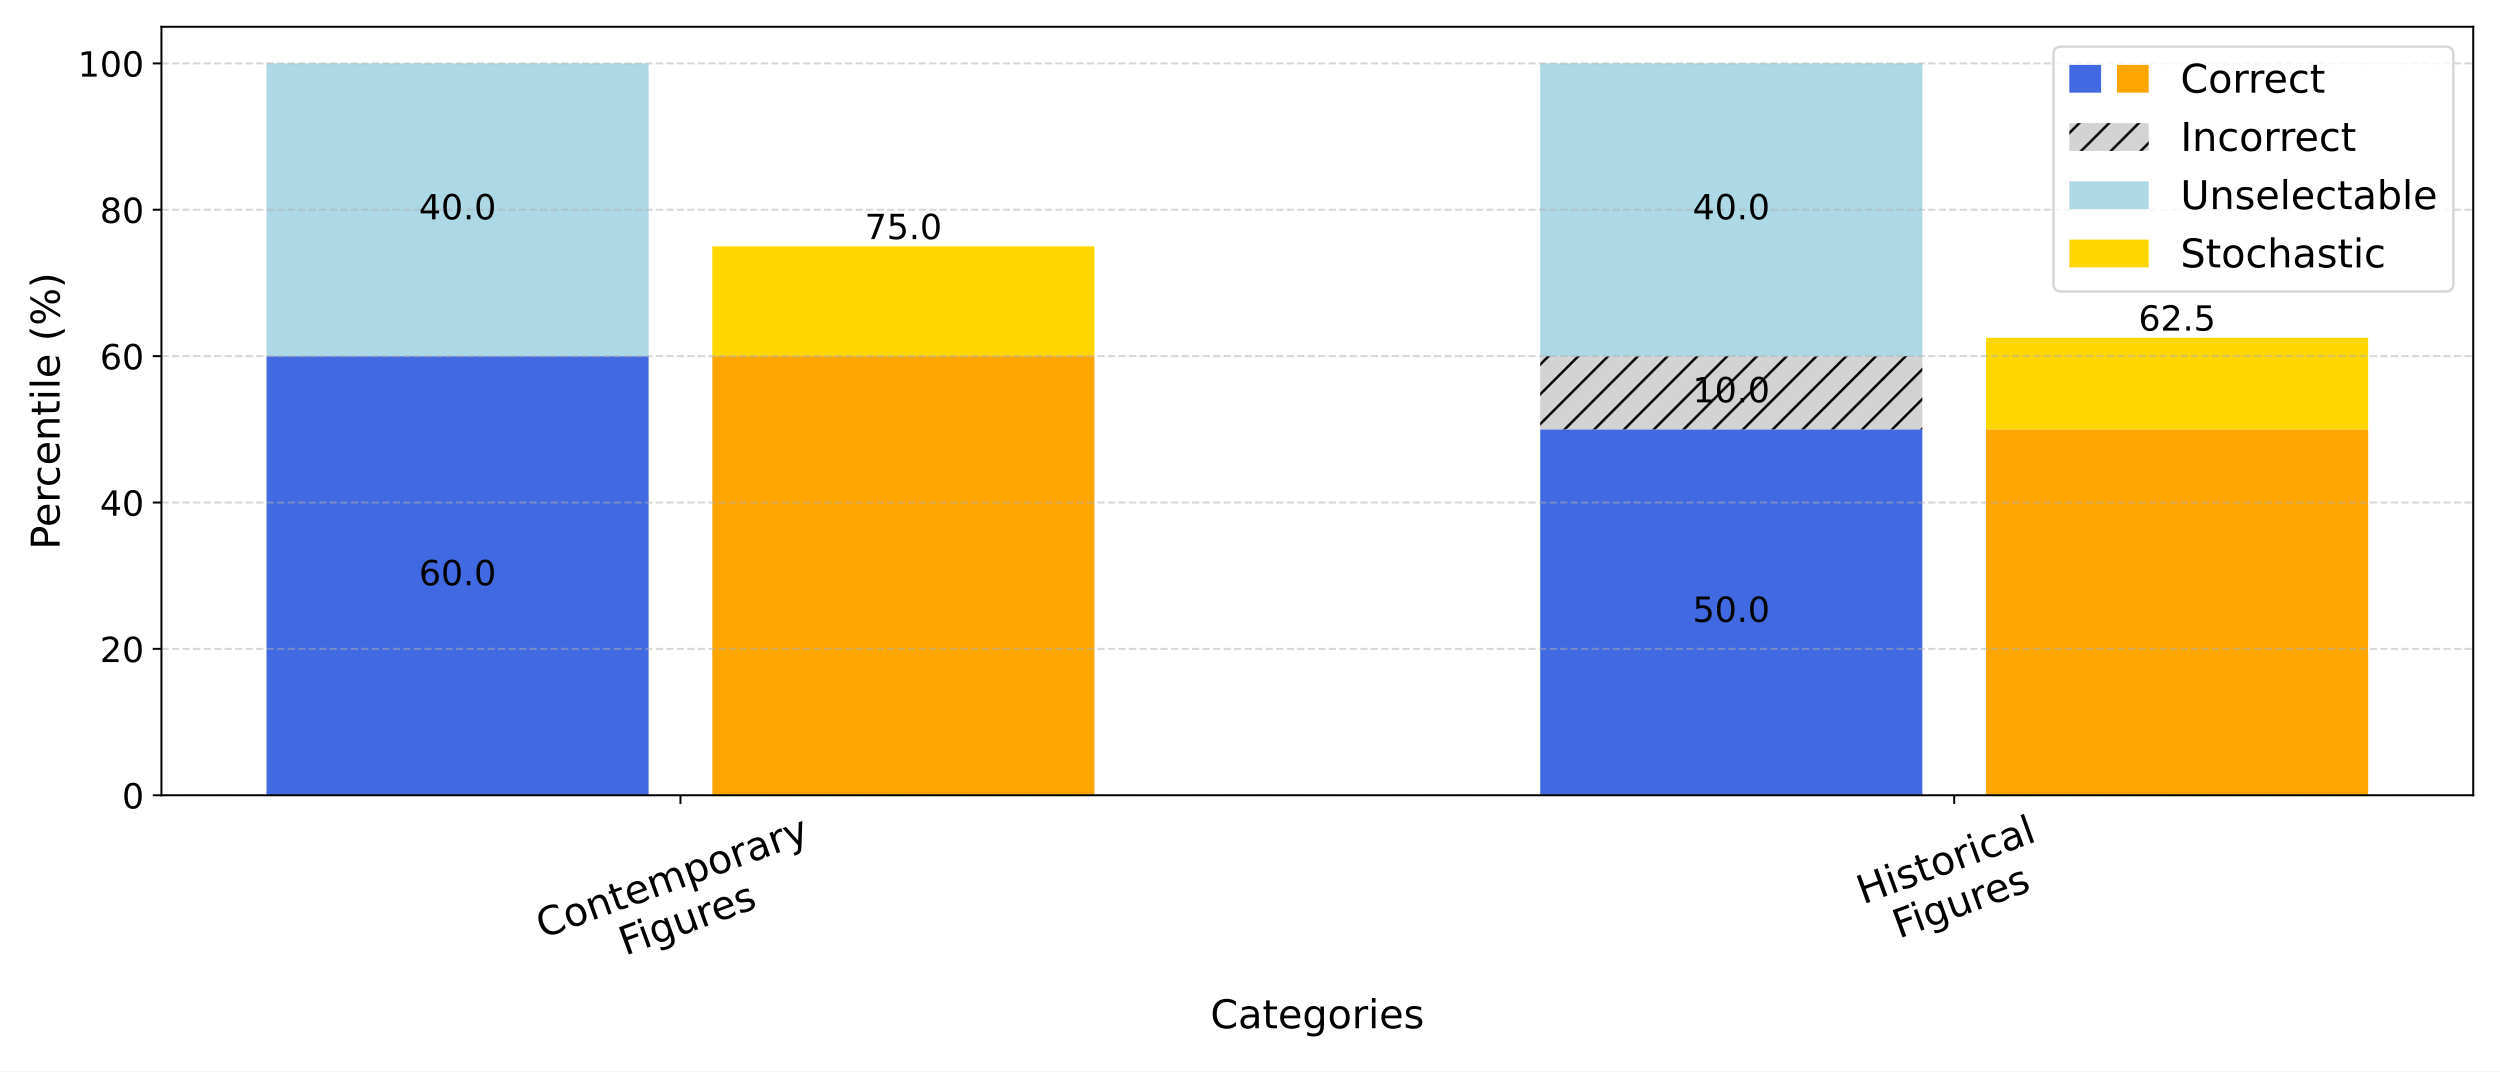
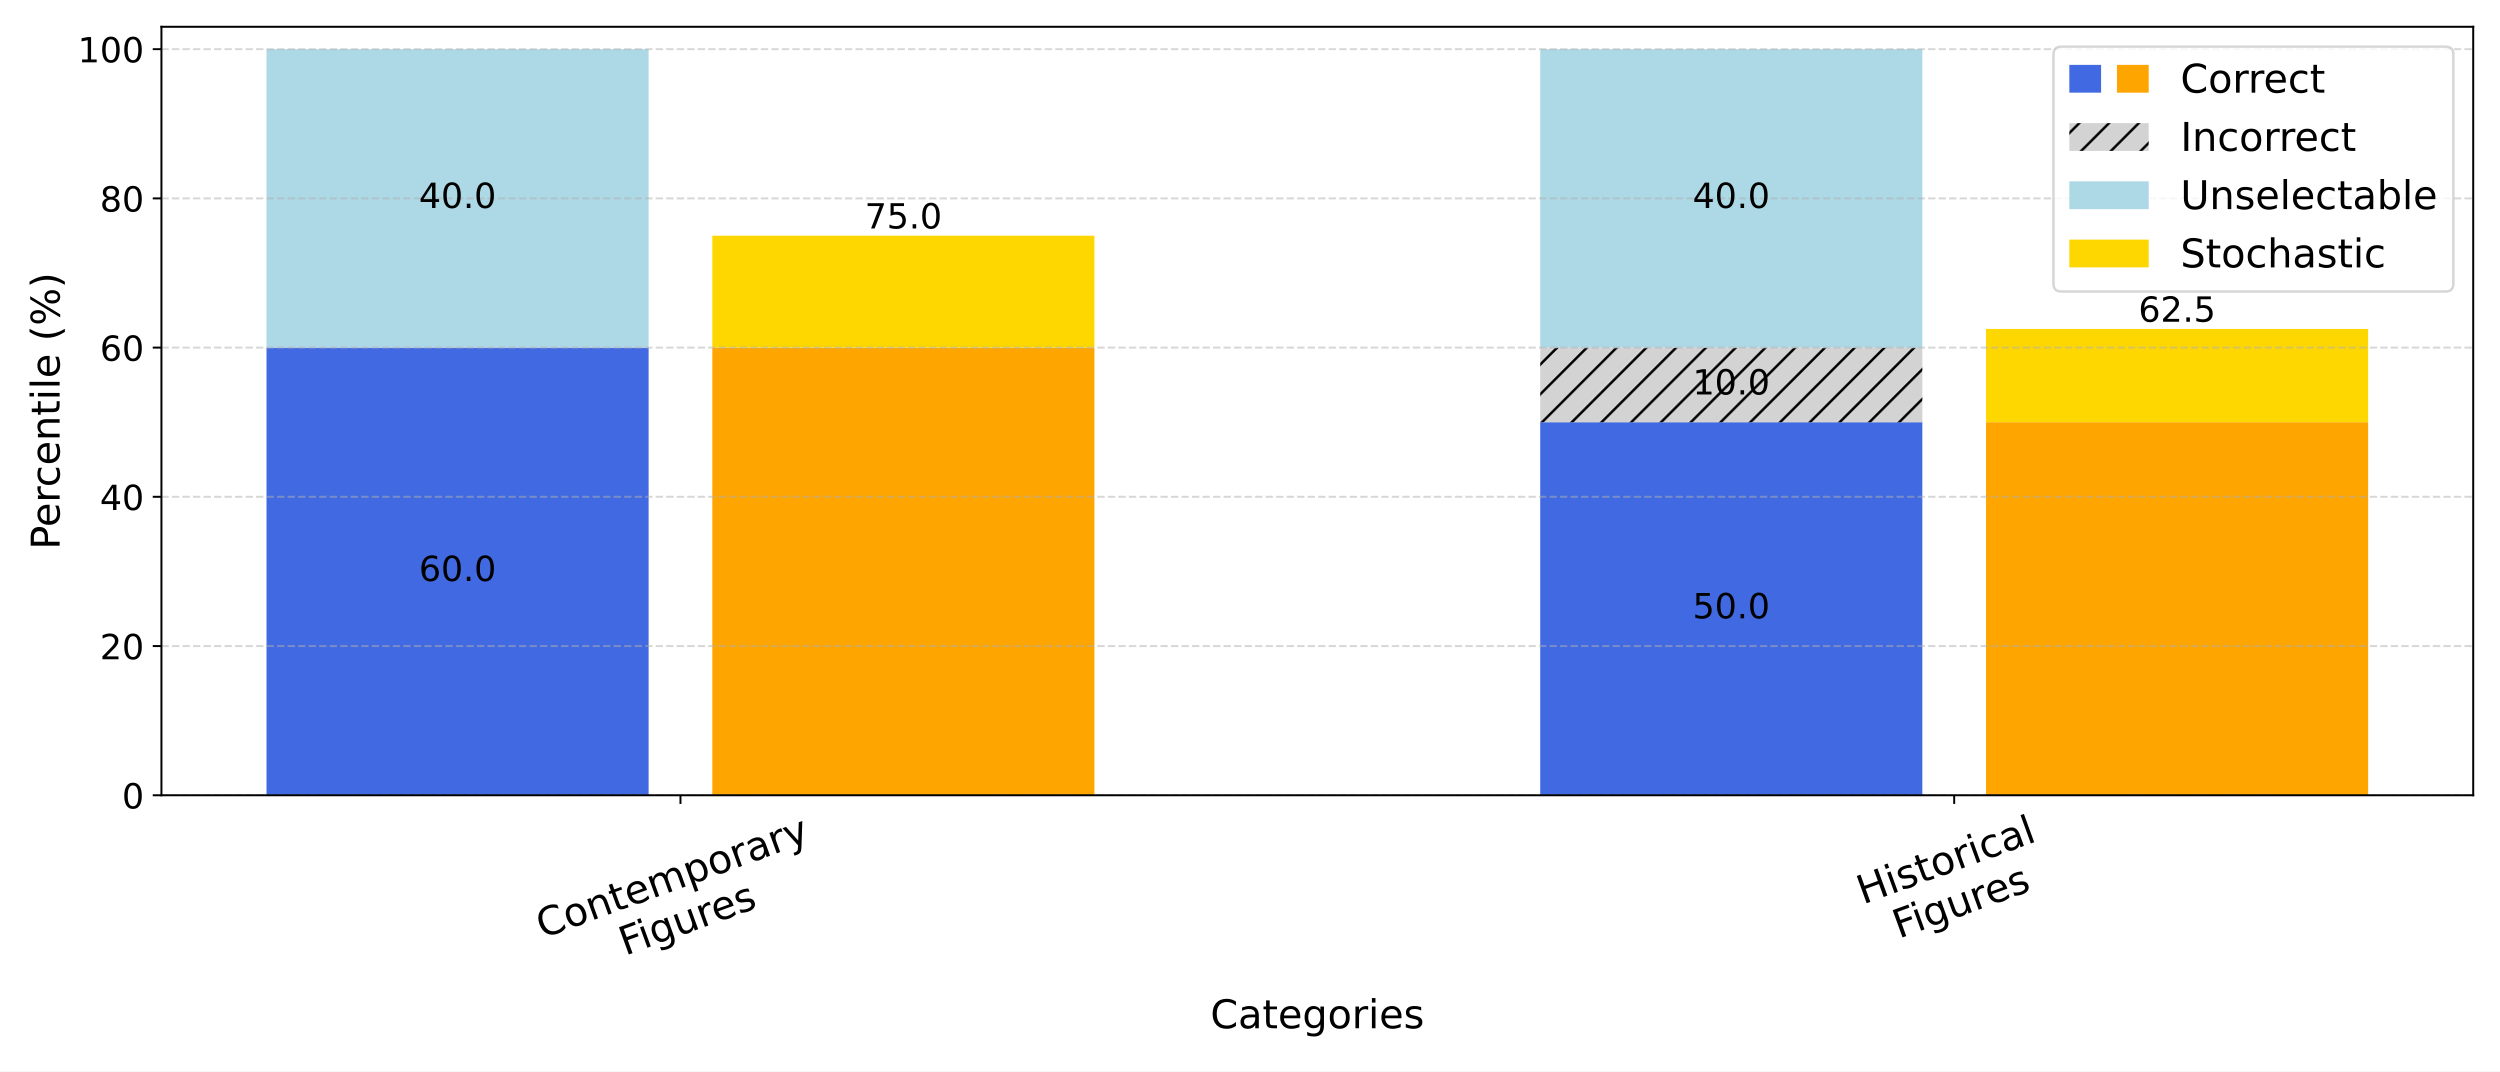
<svg xmlns="http://www.w3.org/2000/svg" xmlns:xlink="http://www.w3.org/1999/xlink" width="1008pt" height="432pt" viewBox="0 0 1008 432" version="1.1">
  <defs>
    <style type="text/css">*{stroke-linejoin: round; stroke-linecap: butt}</style>
  </defs>
  <g id="figure_1">
    <g id="patch_1">
      <path d="M 0 432  L 1008 432  L 1008 0  L 0 0  z " style="fill: #ffffff" />
    </g>
    <g id="axes_1">
      <g id="patch_2">
        <path d="M 65.09 320.65  L 997.2 320.65  L 997.2 10.8  L 65.09 10.8  z " style="fill: #ffffff" />
      </g>
      <g id="patch_3">
-         <path d="M 107.459 320.65  L 261.526 320.65  L 261.526 143.593  L 107.459 143.593  z " clip-path="url(#p443611113d)" style="fill: #4169e1" />
+         <path d="M 107.459 320.65  L 261.526 320.65  L 261.526 140.155  L 107.459 140.155  z " clip-path="url(#pb07db6a9c2)" style="fill: #4169e1" />
      </g>
      <g id="patch_4">
-         <path d="M 621.018 320.65  L 775.086 320.65  L 775.086 173.102  L 621.018 173.102  z " clip-path="url(#p443611113d)" style="fill: #4169e1" />
+         <path d="M 621.018 320.65  L 775.086 320.65  L 775.086 170.237  L 621.018 170.237  z " clip-path="url(#pb07db6a9c2)" style="fill: #4169e1" />
      </g>
      <g id="patch_5">
-         <path d="M 107.459 143.593  L 261.526 143.593  L 261.526 143.593  L 107.459 143.593  z " clip-path="url(#p443611113d)" style="fill: url(#hd17fb11d77)" />
+         <path d="M 107.459 140.155  L 261.526 140.155  L 261.526 140.155  L 107.459 140.155  z " clip-path="url(#pb07db6a9c2)" style="fill: url(#h448f212865)" />
      </g>
      <g id="patch_6">
-         <path d="M 621.018 173.102  L 775.086 173.102  L 775.086 143.593  L 621.018 143.593  z " clip-path="url(#p443611113d)" style="fill: url(#hd17fb11d77)" />
+         <path d="M 621.018 170.237  L 775.086 170.237  L 775.086 140.155  L 621.018 140.155  z " clip-path="url(#pb07db6a9c2)" style="fill: url(#h448f212865)" />
      </g>
      <g id="patch_7">
-         <path d="M 107.459 143.593  L 261.526 143.593  L 261.526 25.555  L 107.459 25.555  z " clip-path="url(#p443611113d)" style="fill: #add8e6" />
+         <path d="M 107.459 140.155  L 261.526 140.155  L 261.526 19.825  L 107.459 19.825  z " clip-path="url(#pb07db6a9c2)" style="fill: #add8e6" />
      </g>
      <g id="patch_8">
-         <path d="M 621.018 143.593  L 775.086 143.593  L 775.086 25.555  L 621.018 25.555  z " clip-path="url(#p443611113d)" style="fill: #add8e6" />
+         <path d="M 621.018 140.155  L 775.086 140.155  L 775.086 19.825  L 621.018 19.825  z " clip-path="url(#pb07db6a9c2)" style="fill: #add8e6" />
      </g>
      <g id="patch_9">
-         <path d="M 287.204 320.65  L 441.272 320.65  L 441.272 143.593  L 287.204 143.593  z " clip-path="url(#p443611113d)" style="fill: #ffa500" />
+         <path d="M 287.204 320.65  L 441.272 320.65  L 441.272 140.155  L 287.204 140.155  z " clip-path="url(#pb07db6a9c2)" style="fill: #ffa500" />
      </g>
      <g id="patch_10">
-         <path d="M 800.764 320.65  L 954.831 320.65  L 954.831 173.102  L 800.764 173.102  z " clip-path="url(#p443611113d)" style="fill: #ffa500" />
+         <path d="M 800.764 320.65  L 954.831 320.65  L 954.831 170.237  L 800.764 170.237  z " clip-path="url(#pb07db6a9c2)" style="fill: #ffa500" />
      </g>
      <g id="patch_11">
-         <path d="M 287.204 143.593  L 441.272 143.593  L 441.272 99.329  L 287.204 99.329  z " clip-path="url(#p443611113d)" style="fill: #ffd700" />
+         <path d="M 287.204 140.155  L 441.272 140.155  L 441.272 95.031  L 287.204 95.031  z " clip-path="url(#pb07db6a9c2)" style="fill: #ffd700" />
      </g>
      <g id="patch_12">
-         <path d="M 800.764 173.102  L 954.831 173.102  L 954.831 136.216  L 800.764 136.216  z " clip-path="url(#p443611113d)" style="fill: #ffd700" />
+         <path d="M 800.764 170.237  L 954.831 170.237  L 954.831 132.634  L 800.764 132.634  z " clip-path="url(#pb07db6a9c2)" style="fill: #ffd700" />
      </g>
      <g id="matplotlib.axis_1">
        <g id="xtick_1">
          <g id="line2d_1">
            <defs>
-               <path id="mc19430ccce" d="M 0 0  L 0 3.5  " style="stroke: #000000; stroke-width: 0.8" />
+               <path id="m0033a80f2b" d="M 0 0  L 0 3.5  " style="stroke: #000000; stroke-width: 0.8" />
            </defs>
            <g>
-               <use xlink:href="#mc19430ccce" x="274.365" y="320.65" style="stroke: #000000; stroke-width: 0.8" />
+               <use xlink:href="#m0033a80f2b" x="274.365" y="320.65" style="stroke: #000000; stroke-width: 0.8" />
            </g>
          </g>
          <g id="text_1">
            <text style="font-size: 16px; font-family: 'DejaVu Sans', 'Bitstream Vera Sans', 'Computer Modern Sans Serif', 'Lucida Grande', 'Verdana', 'Geneva', 'Lucid', 'Arial', 'Helvetica', 'Avant Garde', sans-serif" transform="translate(218.6934 378.4692) rotate(-20)">Contemporary</text>
            <text style="font-size: 16px; font-family: 'DejaVu Sans', 'Bitstream Vera Sans', 'Computer Modern Sans Serif', 'Lucida Grande', 'Verdana', 'Geneva', 'Lucid', 'Arial', 'Helvetica', 'Avant Garde', sans-serif" transform="translate(252.0723 385.3867) rotate(-20)">Figures</text>
          </g>
        </g>
        <g id="xtick_2">
          <g id="line2d_2">
            <g>
-               <use xlink:href="#mc19430ccce" x="787.925" y="320.65" style="stroke: #000000; stroke-width: 0.8" />
+               <use xlink:href="#m0033a80f2b" x="787.925" y="320.65" style="stroke: #000000; stroke-width: 0.8" />
            </g>
          </g>
          <g id="text_2">
            <text style="font-size: 16px; font-family: 'DejaVu Sans', 'Bitstream Vera Sans', 'Computer Modern Sans Serif', 'Lucida Grande', 'Verdana', 'Geneva', 'Lucid', 'Arial', 'Helvetica', 'Avant Garde', sans-serif" transform="translate(751.1581 364.7072) rotate(-20)">Historical</text>
            <text style="font-size: 16px; font-family: 'DejaVu Sans', 'Bitstream Vera Sans', 'Computer Modern Sans Serif', 'Lucida Grande', 'Verdana', 'Geneva', 'Lucid', 'Arial', 'Helvetica', 'Avant Garde', sans-serif" transform="translate(765.6315 378.5056) rotate(-20)">Figures</text>
          </g>
        </g>
        <g id="text_3">
          <text style="font-size: 16px; font-family: 'DejaVu Sans', 'Bitstream Vera Sans', 'Computer Modern Sans Serif', 'Lucida Grande', 'Verdana', 'Geneva', 'Lucid', 'Arial', 'Helvetica', 'Avant Garde', sans-serif; text-anchor: middle" x="531.145" y="414.59" transform="rotate(-0 531.145 414.5896)">Categories</text>
        </g>
      </g>
      <g id="matplotlib.axis_2">
        <g id="ytick_1">
          <g id="line2d_3">
-             <path d="M 65.09 320.65  L 997.2 320.65  " clip-path="url(#p443611113d)" style="fill: none; stroke-dasharray: 2.96,1.28; stroke-dashoffset: 0; stroke: #b0b0b0; stroke-opacity: 0.5; stroke-width: 0.8" />
+             <path d="M 65.09 320.65  L 997.2 320.65  " clip-path="url(#pb07db6a9c2)" style="fill: none; stroke-dasharray: 2.96,1.28; stroke-dashoffset: 0; stroke: #b0b0b0; stroke-opacity: 0.5; stroke-width: 0.8" />
          </g>
          <g id="line2d_4">
            <defs>
-               <path id="m6268ac37ed" d="M 0 0  L -3.5 0  " style="stroke: #000000; stroke-width: 0.8" />
+               <path id="m1c0fe70aa5" d="M 0 0  L -3.5 0  " style="stroke: #000000; stroke-width: 0.8" />
            </defs>
            <g>
-               <use xlink:href="#m6268ac37ed" x="65.09" y="320.65" style="stroke: #000000; stroke-width: 0.8" />
+               <use xlink:href="#m1c0fe70aa5" x="65.09" y="320.65" style="stroke: #000000; stroke-width: 0.8" />
            </g>
          </g>
          <g id="text_4">
            <text style="font-size: 14px; font-family: 'DejaVu Sans', 'Bitstream Vera Sans', 'Computer Modern Sans Serif', 'Lucida Grande', 'Verdana', 'Geneva', 'Lucid', 'Arial', 'Helvetica', 'Avant Garde', sans-serif; text-anchor: end" x="58.09" y="325.969" transform="rotate(-0 58.09 325.9691)">0</text>
          </g>
        </g>
        <g id="ytick_2">
          <g id="line2d_5">
-             <path d="M 65.09 261.631  L 997.2 261.631  " clip-path="url(#p443611113d)" style="fill: none; stroke-dasharray: 2.96,1.28; stroke-dashoffset: 0; stroke: #b0b0b0; stroke-opacity: 0.5; stroke-width: 0.8" />
+             <path d="M 65.09 260.485  L 997.2 260.485  " clip-path="url(#pb07db6a9c2)" style="fill: none; stroke-dasharray: 2.96,1.28; stroke-dashoffset: 0; stroke: #b0b0b0; stroke-opacity: 0.5; stroke-width: 0.8" />
          </g>
          <g id="line2d_6">
            <g>
-               <use xlink:href="#m6268ac37ed" x="65.09" y="261.631" style="stroke: #000000; stroke-width: 0.8" />
+               <use xlink:href="#m1c0fe70aa5" x="65.09" y="260.485" style="stroke: #000000; stroke-width: 0.8" />
            </g>
          </g>
          <g id="text_5">
-             <text style="font-size: 14px; font-family: 'DejaVu Sans', 'Bitstream Vera Sans', 'Computer Modern Sans Serif', 'Lucida Grande', 'Verdana', 'Geneva', 'Lucid', 'Arial', 'Helvetica', 'Avant Garde', sans-serif; text-anchor: end" x="58.09" y="266.95" transform="rotate(-0 58.09 266.95)">20</text>
+             <text style="font-size: 14px; font-family: 'DejaVu Sans', 'Bitstream Vera Sans', 'Computer Modern Sans Serif', 'Lucida Grande', 'Verdana', 'Geneva', 'Lucid', 'Arial', 'Helvetica', 'Avant Garde', sans-serif; text-anchor: end" x="58.09" y="265.804" transform="rotate(-0 58.09 265.804)">20</text>
          </g>
        </g>
        <g id="ytick_3">
          <g id="line2d_7">
-             <path d="M 65.09 202.612  L 997.2 202.612  " clip-path="url(#p443611113d)" style="fill: none; stroke-dasharray: 2.96,1.28; stroke-dashoffset: 0; stroke: #b0b0b0; stroke-opacity: 0.5; stroke-width: 0.8" />
+             <path d="M 65.09 200.32  L 997.2 200.32  " clip-path="url(#pb07db6a9c2)" style="fill: none; stroke-dasharray: 2.96,1.28; stroke-dashoffset: 0; stroke: #b0b0b0; stroke-opacity: 0.5; stroke-width: 0.8" />
          </g>
          <g id="line2d_8">
            <g>
-               <use xlink:href="#m6268ac37ed" x="65.09" y="202.612" style="stroke: #000000; stroke-width: 0.8" />
+               <use xlink:href="#m1c0fe70aa5" x="65.09" y="200.32" style="stroke: #000000; stroke-width: 0.8" />
            </g>
          </g>
          <g id="text_6">
-             <text style="font-size: 14px; font-family: 'DejaVu Sans', 'Bitstream Vera Sans', 'Computer Modern Sans Serif', 'Lucida Grande', 'Verdana', 'Geneva', 'Lucid', 'Arial', 'Helvetica', 'Avant Garde', sans-serif; text-anchor: end" x="58.09" y="207.931" transform="rotate(-0 58.09 207.9309)">40</text>
+             <text style="font-size: 14px; font-family: 'DejaVu Sans', 'Bitstream Vera Sans', 'Computer Modern Sans Serif', 'Lucida Grande', 'Verdana', 'Geneva', 'Lucid', 'Arial', 'Helvetica', 'Avant Garde', sans-serif; text-anchor: end" x="58.09" y="205.639" transform="rotate(-0 58.09 205.6389)">40</text>
          </g>
        </g>
        <g id="ytick_4">
          <g id="line2d_9">
-             <path d="M 65.09 143.593  L 997.2 143.593  " clip-path="url(#p443611113d)" style="fill: none; stroke-dasharray: 2.96,1.28; stroke-dashoffset: 0; stroke: #b0b0b0; stroke-opacity: 0.5; stroke-width: 0.8" />
+             <path d="M 65.09 140.155  L 997.2 140.155  " clip-path="url(#pb07db6a9c2)" style="fill: none; stroke-dasharray: 2.96,1.28; stroke-dashoffset: 0; stroke: #b0b0b0; stroke-opacity: 0.5; stroke-width: 0.8" />
          </g>
          <g id="line2d_10">
            <g>
-               <use xlink:href="#m6268ac37ed" x="65.09" y="143.593" style="stroke: #000000; stroke-width: 0.8" />
+               <use xlink:href="#m1c0fe70aa5" x="65.09" y="140.155" style="stroke: #000000; stroke-width: 0.8" />
            </g>
          </g>
          <g id="text_7">
-             <text style="font-size: 14px; font-family: 'DejaVu Sans', 'Bitstream Vera Sans', 'Computer Modern Sans Serif', 'Lucida Grande', 'Verdana', 'Geneva', 'Lucid', 'Arial', 'Helvetica', 'Avant Garde', sans-serif; text-anchor: end" x="58.09" y="148.912" transform="rotate(-0 58.09 148.9118)">60</text>
+             <text style="font-size: 14px; font-family: 'DejaVu Sans', 'Bitstream Vera Sans', 'Computer Modern Sans Serif', 'Lucida Grande', 'Verdana', 'Geneva', 'Lucid', 'Arial', 'Helvetica', 'Avant Garde', sans-serif; text-anchor: end" x="58.09" y="145.474" transform="rotate(-0 58.09 145.4738)">60</text>
          </g>
        </g>
        <g id="ytick_5">
          <g id="line2d_11">
-             <path d="M 65.09 84.574  L 997.2 84.574  " clip-path="url(#p443611113d)" style="fill: none; stroke-dasharray: 2.96,1.28; stroke-dashoffset: 0; stroke: #b0b0b0; stroke-opacity: 0.5; stroke-width: 0.8" />
+             <path d="M 65.09 79.99  L 997.2 79.99  " clip-path="url(#pb07db6a9c2)" style="fill: none; stroke-dasharray: 2.96,1.28; stroke-dashoffset: 0; stroke: #b0b0b0; stroke-opacity: 0.5; stroke-width: 0.8" />
          </g>
          <g id="line2d_12">
            <g>
-               <use xlink:href="#m6268ac37ed" x="65.09" y="84.574" style="stroke: #000000; stroke-width: 0.8" />
+               <use xlink:href="#m1c0fe70aa5" x="65.09" y="79.99" style="stroke: #000000; stroke-width: 0.8" />
            </g>
          </g>
          <g id="text_8">
-             <text style="font-size: 14px; font-family: 'DejaVu Sans', 'Bitstream Vera Sans', 'Computer Modern Sans Serif', 'Lucida Grande', 'Verdana', 'Geneva', 'Lucid', 'Arial', 'Helvetica', 'Avant Garde', sans-serif; text-anchor: end" x="58.09" y="89.893" transform="rotate(-0 58.09 89.89276)">80</text>
+             <text style="font-size: 14px; font-family: 'DejaVu Sans', 'Bitstream Vera Sans', 'Computer Modern Sans Serif', 'Lucida Grande', 'Verdana', 'Geneva', 'Lucid', 'Arial', 'Helvetica', 'Avant Garde', sans-serif; text-anchor: end" x="58.09" y="85.309" transform="rotate(-0 58.09 85.30876)">80</text>
          </g>
        </g>
        <g id="ytick_6">
          <g id="line2d_13">
-             <path d="M 65.09 25.555  L 997.2 25.555  " clip-path="url(#p443611113d)" style="fill: none; stroke-dasharray: 2.96,1.28; stroke-dashoffset: 0; stroke: #b0b0b0; stroke-opacity: 0.5; stroke-width: 0.8" />
+             <path d="M 65.09 19.825  L 997.2 19.825  " clip-path="url(#pb07db6a9c2)" style="fill: none; stroke-dasharray: 2.96,1.28; stroke-dashoffset: 0; stroke: #b0b0b0; stroke-opacity: 0.5; stroke-width: 0.8" />
          </g>
          <g id="line2d_14">
            <g>
-               <use xlink:href="#m6268ac37ed" x="65.09" y="25.555" style="stroke: #000000; stroke-width: 0.8" />
+               <use xlink:href="#m1c0fe70aa5" x="65.09" y="19.825" style="stroke: #000000; stroke-width: 0.8" />
            </g>
          </g>
          <g id="text_9">
-             <text style="font-size: 14px; font-family: 'DejaVu Sans', 'Bitstream Vera Sans', 'Computer Modern Sans Serif', 'Lucida Grande', 'Verdana', 'Geneva', 'Lucid', 'Arial', 'Helvetica', 'Avant Garde', sans-serif; text-anchor: end" x="58.09" y="30.874" transform="rotate(-0 58.09 30.87368)">100</text>
+             <text style="font-size: 14px; font-family: 'DejaVu Sans', 'Bitstream Vera Sans', 'Computer Modern Sans Serif', 'Lucida Grande', 'Verdana', 'Geneva', 'Lucid', 'Arial', 'Helvetica', 'Avant Garde', sans-serif; text-anchor: end" x="58.09" y="25.144" transform="rotate(-0 58.09 25.14367)">100</text>
          </g>
        </g>
        <g id="text_10">
          <text style="font-size: 16px; font-family: 'DejaVu Sans', 'Bitstream Vera Sans', 'Computer Modern Sans Serif', 'Lucida Grande', 'Verdana', 'Geneva', 'Lucid', 'Arial', 'Helvetica', 'Avant Garde', sans-serif; text-anchor: middle" x="24.04" y="165.725" transform="rotate(-90 24.04 165.7251)">Percentile (%)</text>
        </g>
      </g>
      <g id="patch_13">
        <path d="M 65.09 320.65  L 65.09 10.8  " style="fill: none; stroke: #000000; stroke-width: 0.8; stroke-linejoin: miter; stroke-linecap: square" />
      </g>
      <g id="patch_14">
        <path d="M 997.2 320.65  L 997.2 10.8  " style="fill: none; stroke: #000000; stroke-width: 0.8; stroke-linejoin: miter; stroke-linecap: square" />
      </g>
      <g id="patch_15">
        <path d="M 65.09 320.65  L 997.2 320.65  " style="fill: none; stroke: #000000; stroke-width: 0.8; stroke-linejoin: miter; stroke-linecap: square" />
      </g>
      <g id="patch_16">
        <path d="M 65.09 10.8  L 997.2 10.8  " style="fill: none; stroke: #000000; stroke-width: 0.8; stroke-linejoin: miter; stroke-linecap: square" />
      </g>
      <g id="text_11">
-         <text style="font-size: 14px; font-family: 'DejaVu Sans', 'Bitstream Vera Sans', 'Computer Modern Sans Serif', 'Lucida Grande', 'Verdana', 'Geneva', 'Lucid', 'Arial', 'Helvetica', 'Avant Garde', sans-serif; text-anchor: middle" x="184.493" y="235.985" transform="rotate(-0 184.4925 235.9847)">60.0</text>
+         <text style="font-size: 14px; font-family: 'DejaVu Sans', 'Bitstream Vera Sans', 'Computer Modern Sans Serif', 'Lucida Grande', 'Verdana', 'Geneva', 'Lucid', 'Arial', 'Helvetica', 'Avant Garde', sans-serif; text-anchor: middle" x="184.493" y="234.266" transform="rotate(-0 184.4925 234.2657)">60.0</text>
      </g>
      <g id="text_12">
-         <text style="font-size: 14px; font-family: 'DejaVu Sans', 'Bitstream Vera Sans', 'Computer Modern Sans Serif', 'Lucida Grande', 'Verdana', 'Geneva', 'Lucid', 'Arial', 'Helvetica', 'Avant Garde', sans-serif; text-anchor: middle" x="698.052" y="250.739" transform="rotate(-0 698.0517 250.7395)">50.0</text>
+         <text style="font-size: 14px; font-family: 'DejaVu Sans', 'Bitstream Vera Sans', 'Computer Modern Sans Serif', 'Lucida Grande', 'Verdana', 'Geneva', 'Lucid', 'Arial', 'Helvetica', 'Avant Garde', sans-serif; text-anchor: middle" x="698.052" y="249.307" transform="rotate(-0 698.0517 249.307)">50.0</text>
      </g>
      <g id="text_13">
-         <text style="font-size: 14px; font-family: 'DejaVu Sans', 'Bitstream Vera Sans', 'Computer Modern Sans Serif', 'Lucida Grande', 'Verdana', 'Geneva', 'Lucid', 'Arial', 'Helvetica', 'Avant Garde', sans-serif; text-anchor: middle" x="698.052" y="162.211" transform="rotate(-0 698.0517 162.2108)">10.0</text>
+         <text style="font-size: 14px; font-family: 'DejaVu Sans', 'Bitstream Vera Sans', 'Computer Modern Sans Serif', 'Lucida Grande', 'Verdana', 'Geneva', 'Lucid', 'Arial', 'Helvetica', 'Avant Garde', sans-serif; text-anchor: middle" x="698.052" y="159.059" transform="rotate(-0 698.0517 159.0593)">10.0</text>
      </g>
      <g id="text_14">
-         <text style="font-size: 14px; font-family: 'DejaVu Sans', 'Bitstream Vera Sans', 'Computer Modern Sans Serif', 'Lucida Grande', 'Verdana', 'Geneva', 'Lucid', 'Arial', 'Helvetica', 'Avant Garde', sans-serif; text-anchor: middle" x="184.493" y="88.437" transform="rotate(-0 184.4925 88.43698)">40.0</text>
+         <text style="font-size: 14px; font-family: 'DejaVu Sans', 'Bitstream Vera Sans', 'Computer Modern Sans Serif', 'Lucida Grande', 'Verdana', 'Geneva', 'Lucid', 'Arial', 'Helvetica', 'Avant Garde', sans-serif; text-anchor: middle" x="184.493" y="83.853" transform="rotate(-0 184.4925 83.85297)">40.0</text>
      </g>
      <g id="text_15">
-         <text style="font-size: 14px; font-family: 'DejaVu Sans', 'Bitstream Vera Sans', 'Computer Modern Sans Serif', 'Lucida Grande', 'Verdana', 'Geneva', 'Lucid', 'Arial', 'Helvetica', 'Avant Garde', sans-serif; text-anchor: middle" x="698.052" y="88.437" transform="rotate(-0 698.0517 88.43698)">40.0</text>
+         <text style="font-size: 14px; font-family: 'DejaVu Sans', 'Bitstream Vera Sans', 'Computer Modern Sans Serif', 'Lucida Grande', 'Verdana', 'Geneva', 'Lucid', 'Arial', 'Helvetica', 'Avant Garde', sans-serif; text-anchor: middle" x="698.052" y="83.853" transform="rotate(-0 698.0517 83.85297)">40.0</text>
      </g>
      <g id="text_16">
-         <text style="font-size: 14px; font-family: 'DejaVu Sans', 'Bitstream Vera Sans', 'Computer Modern Sans Serif', 'Lucida Grande', 'Verdana', 'Geneva', 'Lucid', 'Arial', 'Helvetica', 'Avant Garde', sans-serif; text-anchor: middle" x="364.238" y="96.417" transform="rotate(-0 364.2383 96.41706)">75.0</text>
+         <text style="font-size: 14px; font-family: 'DejaVu Sans', 'Bitstream Vera Sans', 'Computer Modern Sans Serif', 'Lucida Grande', 'Verdana', 'Geneva', 'Lucid', 'Arial', 'Helvetica', 'Avant Garde', sans-serif; text-anchor: middle" x="364.238" y="92.12" transform="rotate(-0 364.2383 92.11956)">75.0</text>
      </g>
      <g id="text_17">
-         <text style="font-size: 14px; font-family: 'DejaVu Sans', 'Bitstream Vera Sans', 'Computer Modern Sans Serif', 'Lucida Grande', 'Verdana', 'Geneva', 'Lucid', 'Arial', 'Helvetica', 'Avant Garde', sans-serif; text-anchor: middle" x="877.797" y="133.304" transform="rotate(-0 877.7975 133.304)">62.5</text>
+         <text style="font-size: 14px; font-family: 'DejaVu Sans', 'Bitstream Vera Sans', 'Computer Modern Sans Serif', 'Lucida Grande', 'Verdana', 'Geneva', 'Lucid', 'Arial', 'Helvetica', 'Avant Garde', sans-serif; text-anchor: middle" x="877.797" y="129.723" transform="rotate(-0 877.7975 129.7227)">62.5</text>
      </g>
      <g id="legend_1">
        <g id="patch_17">
          <path d="M 831.158 117.54  L 986 117.54  Q 989.2 117.54 989.2 114.34  L 989.2 22  Q 989.2 18.8 986 18.8  L 831.158 18.8  Q 827.957 18.8 827.957 22  L 827.957 114.34  Q 827.957 117.54 831.158 117.54  z " style="fill: #ffffff; opacity: 0.8; stroke: #cccccc; stroke-linejoin: miter" />
        </g>
        <g id="patch_18">
          <path d="M 834.357 37.358  L 847.158 37.358  L 847.158 26.157  L 834.357 26.157  z " style="fill: #4169e1" />
        </g>
        <g id="patch_19">
          <path d="M 853.558 37.358  L 866.357 37.358  L 866.357 26.157  L 853.558 26.157  z " style="fill: #ffa500" />
        </g>
        <g id="text_18">
          <text style="font-size: 16px; font-family: 'DejaVu Sans', 'Bitstream Vera Sans', 'Computer Modern Sans Serif', 'Lucida Grande', 'Verdana', 'Geneva', 'Lucid', 'Arial', 'Helvetica', 'Avant Garde', sans-serif; text-anchor: start" x="879.158" y="37.358" transform="rotate(-0 879.1575 37.3575)">Correct</text>
        </g>
        <g id="patch_20">
-           <path d="M 834.357 60.843  L 866.357 60.843  L 866.357 49.642  L 834.357 49.642  z " style="fill: url(#hd17fb11d77)" />
+           <path d="M 834.357 60.843  L 866.357 60.843  L 866.357 49.642  L 834.357 49.642  z " style="fill: url(#h448f212865)" />
        </g>
        <g id="text_19">
          <text style="font-size: 16px; font-family: 'DejaVu Sans', 'Bitstream Vera Sans', 'Computer Modern Sans Serif', 'Lucida Grande', 'Verdana', 'Geneva', 'Lucid', 'Arial', 'Helvetica', 'Avant Garde', sans-serif; text-anchor: start" x="879.158" y="60.843" transform="rotate(-0 879.1575 60.8425)">Incorrect</text>
        </g>
        <g id="patch_21">
          <path d="M 834.357 84.328  L 866.357 84.328  L 866.357 73.127  L 834.357 73.127  z " style="fill: #add8e6" />
        </g>
        <g id="text_20">
          <text style="font-size: 16px; font-family: 'DejaVu Sans', 'Bitstream Vera Sans', 'Computer Modern Sans Serif', 'Lucida Grande', 'Verdana', 'Geneva', 'Lucid', 'Arial', 'Helvetica', 'Avant Garde', sans-serif; text-anchor: start" x="879.158" y="84.328" transform="rotate(-0 879.1575 84.3275)">Unselectable</text>
        </g>
        <g id="patch_22">
          <path d="M 834.357 107.812  L 866.357 107.812  L 866.357 96.612  L 834.357 96.612  z " style="fill: #ffd700" />
        </g>
        <g id="text_21">
          <text style="font-size: 16px; font-family: 'DejaVu Sans', 'Bitstream Vera Sans', 'Computer Modern Sans Serif', 'Lucida Grande', 'Verdana', 'Geneva', 'Lucid', 'Arial', 'Helvetica', 'Avant Garde', sans-serif; text-anchor: start" x="879.158" y="107.812" transform="rotate(-0 879.1575 107.8125)">Stochastic</text>
        </g>
      </g>
    </g>
  </g>
  <defs>
-     <clipPath id="p443611113d">
+     <clipPath id="pb07db6a9c2">
      <rect x="65.09" y="10.8" width="932.11" height="309.85" />
    </clipPath>
  </defs>
  <defs>
-     <pattern id="hd17fb11d77" patternUnits="userSpaceOnUse" x="0" y="0" width="72" height="72">
+     <pattern id="h448f212865" patternUnits="userSpaceOnUse" x="0" y="0" width="72" height="72">
      <rect x="0" y="0" width="73" height="73" fill="#d3d3d3" />
      <path d="M -36 36  L 36 -36  M -30 42  L 42 -30  M -24 48  L 48 -24  M -18 54  L 54 -18  M -12 60  L 60 -12  M -6 66  L 66 -6  M 0 72  L 72 0  M 6 78  L 78 6  M 12 84  L 84 12  M 18 90  L 90 18  M 24 96  L 96 24  M 30 102  L 102 30  M 36 108  L 108 36  " style="fill: #000000; stroke: #000000; stroke-width: 1.0; stroke-linecap: butt; stroke-linejoin: miter" />
    </pattern>
  </defs>
</svg>
